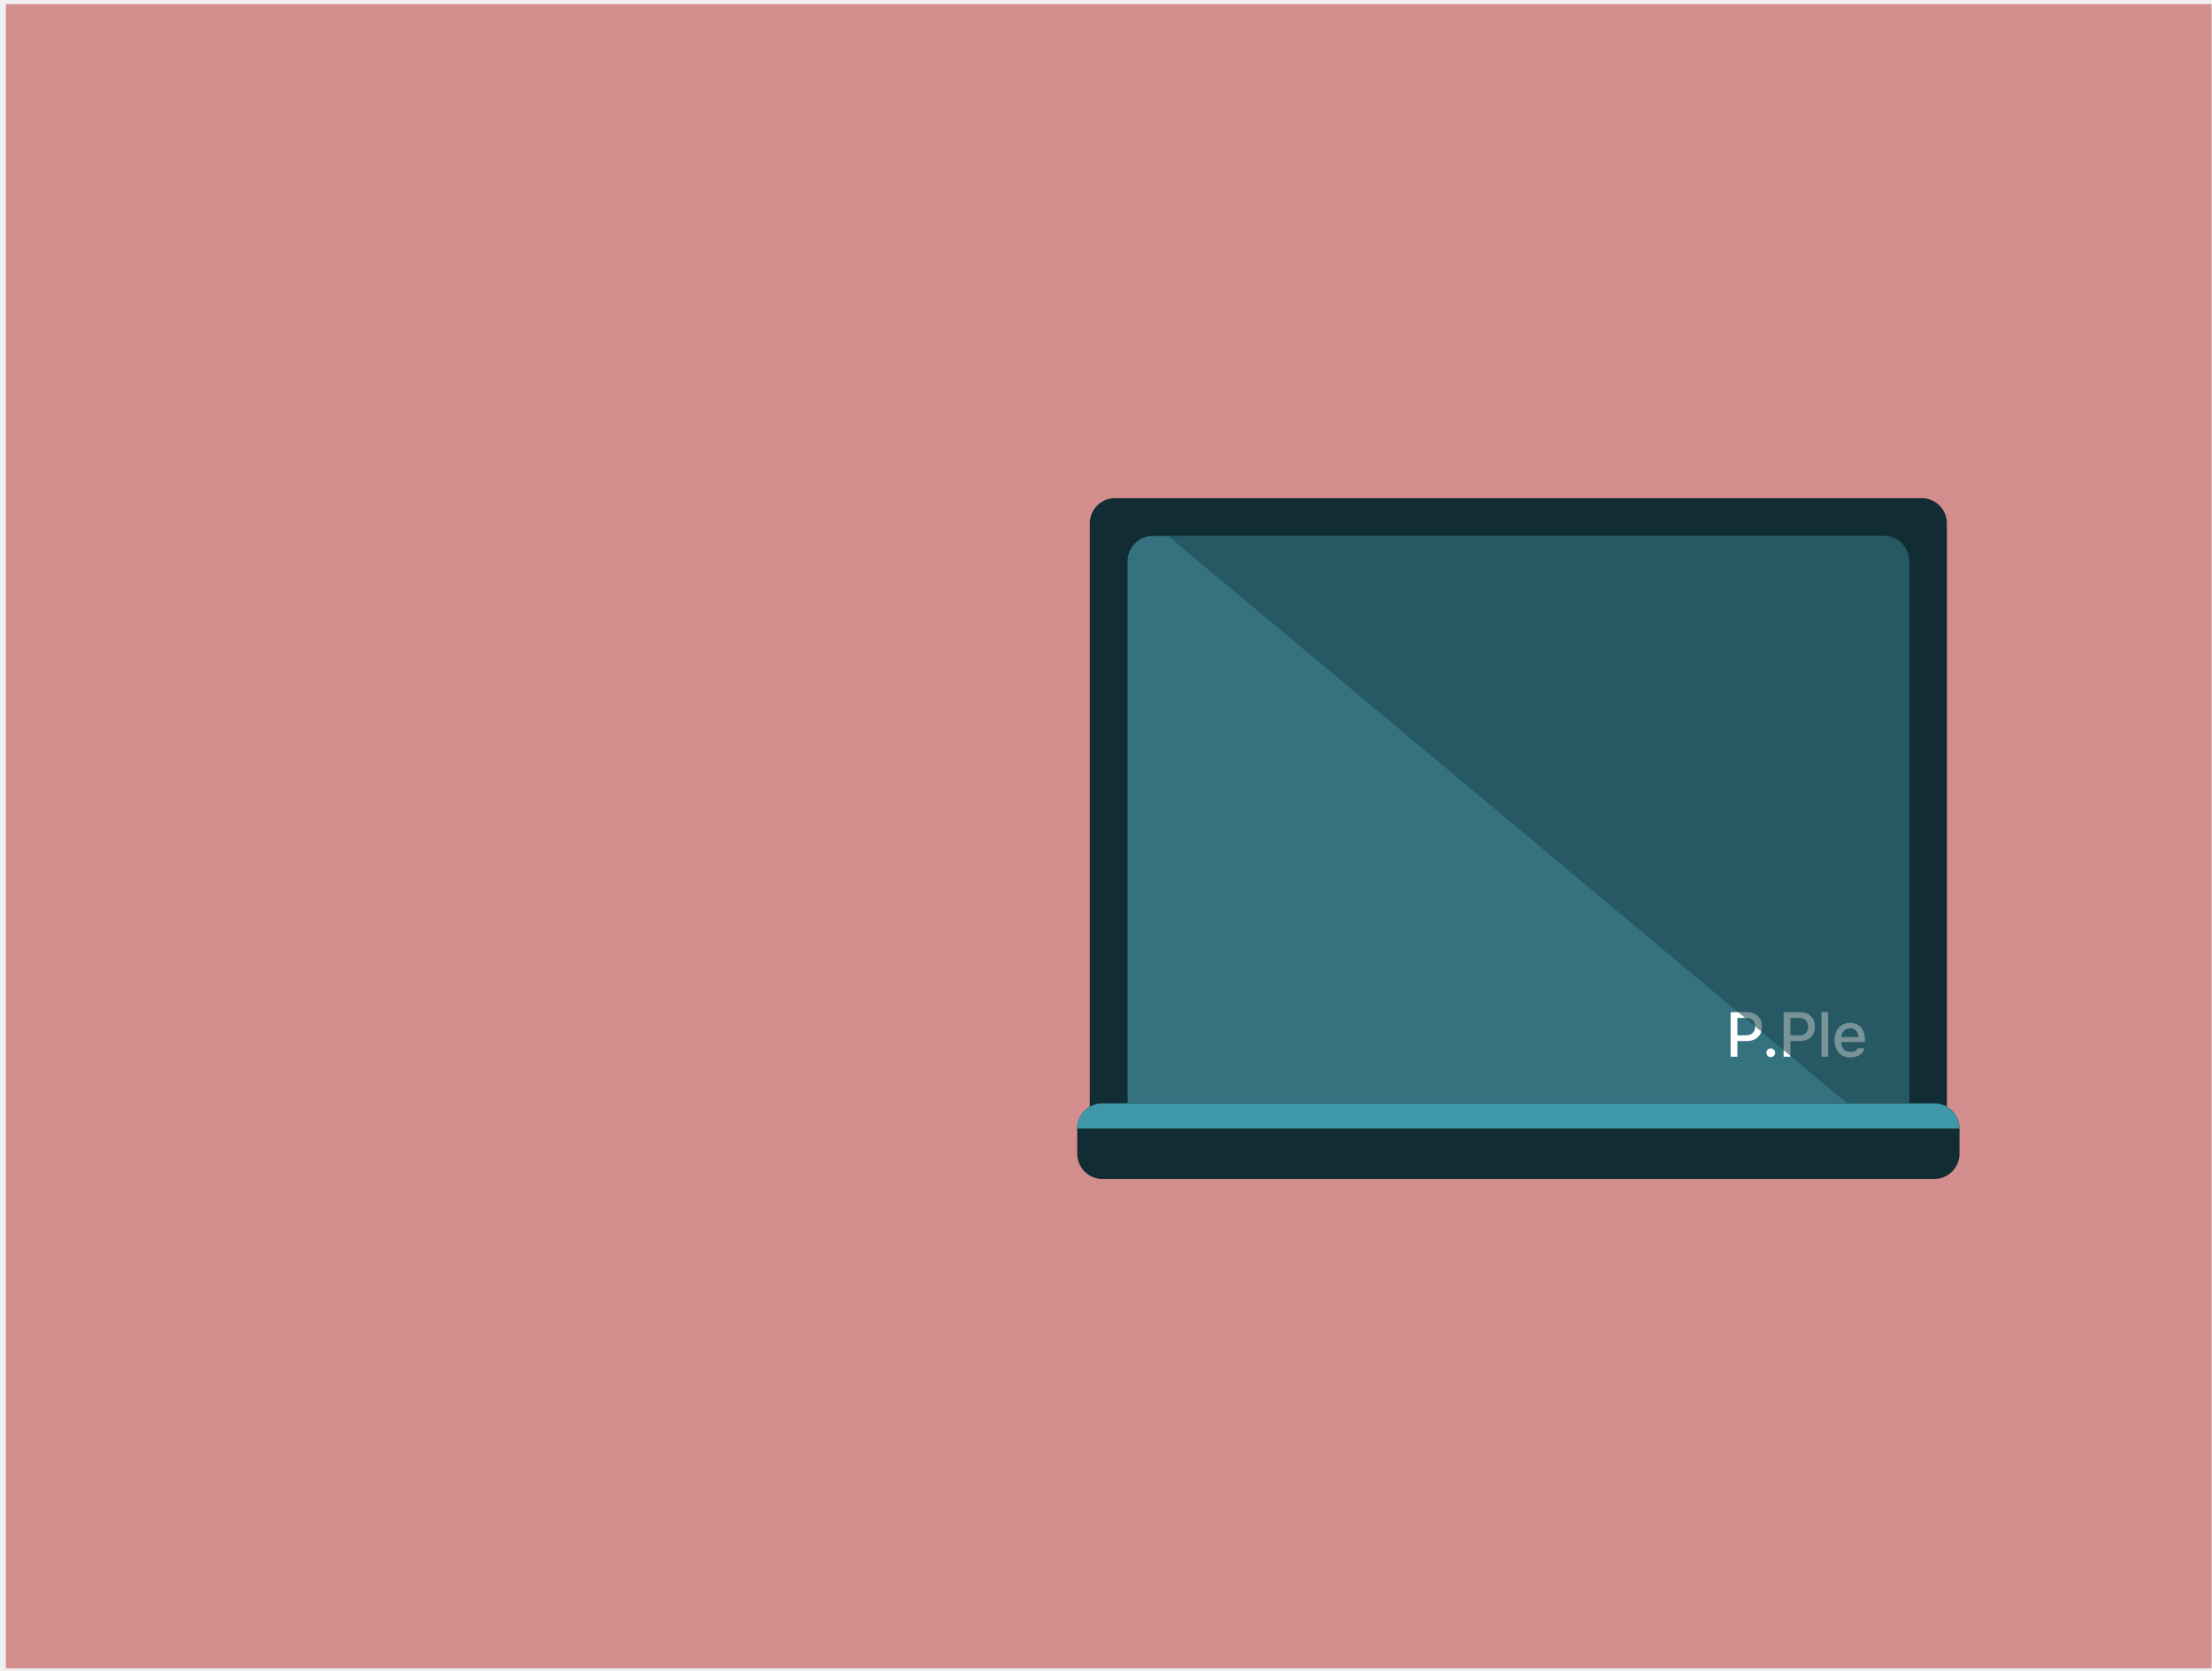
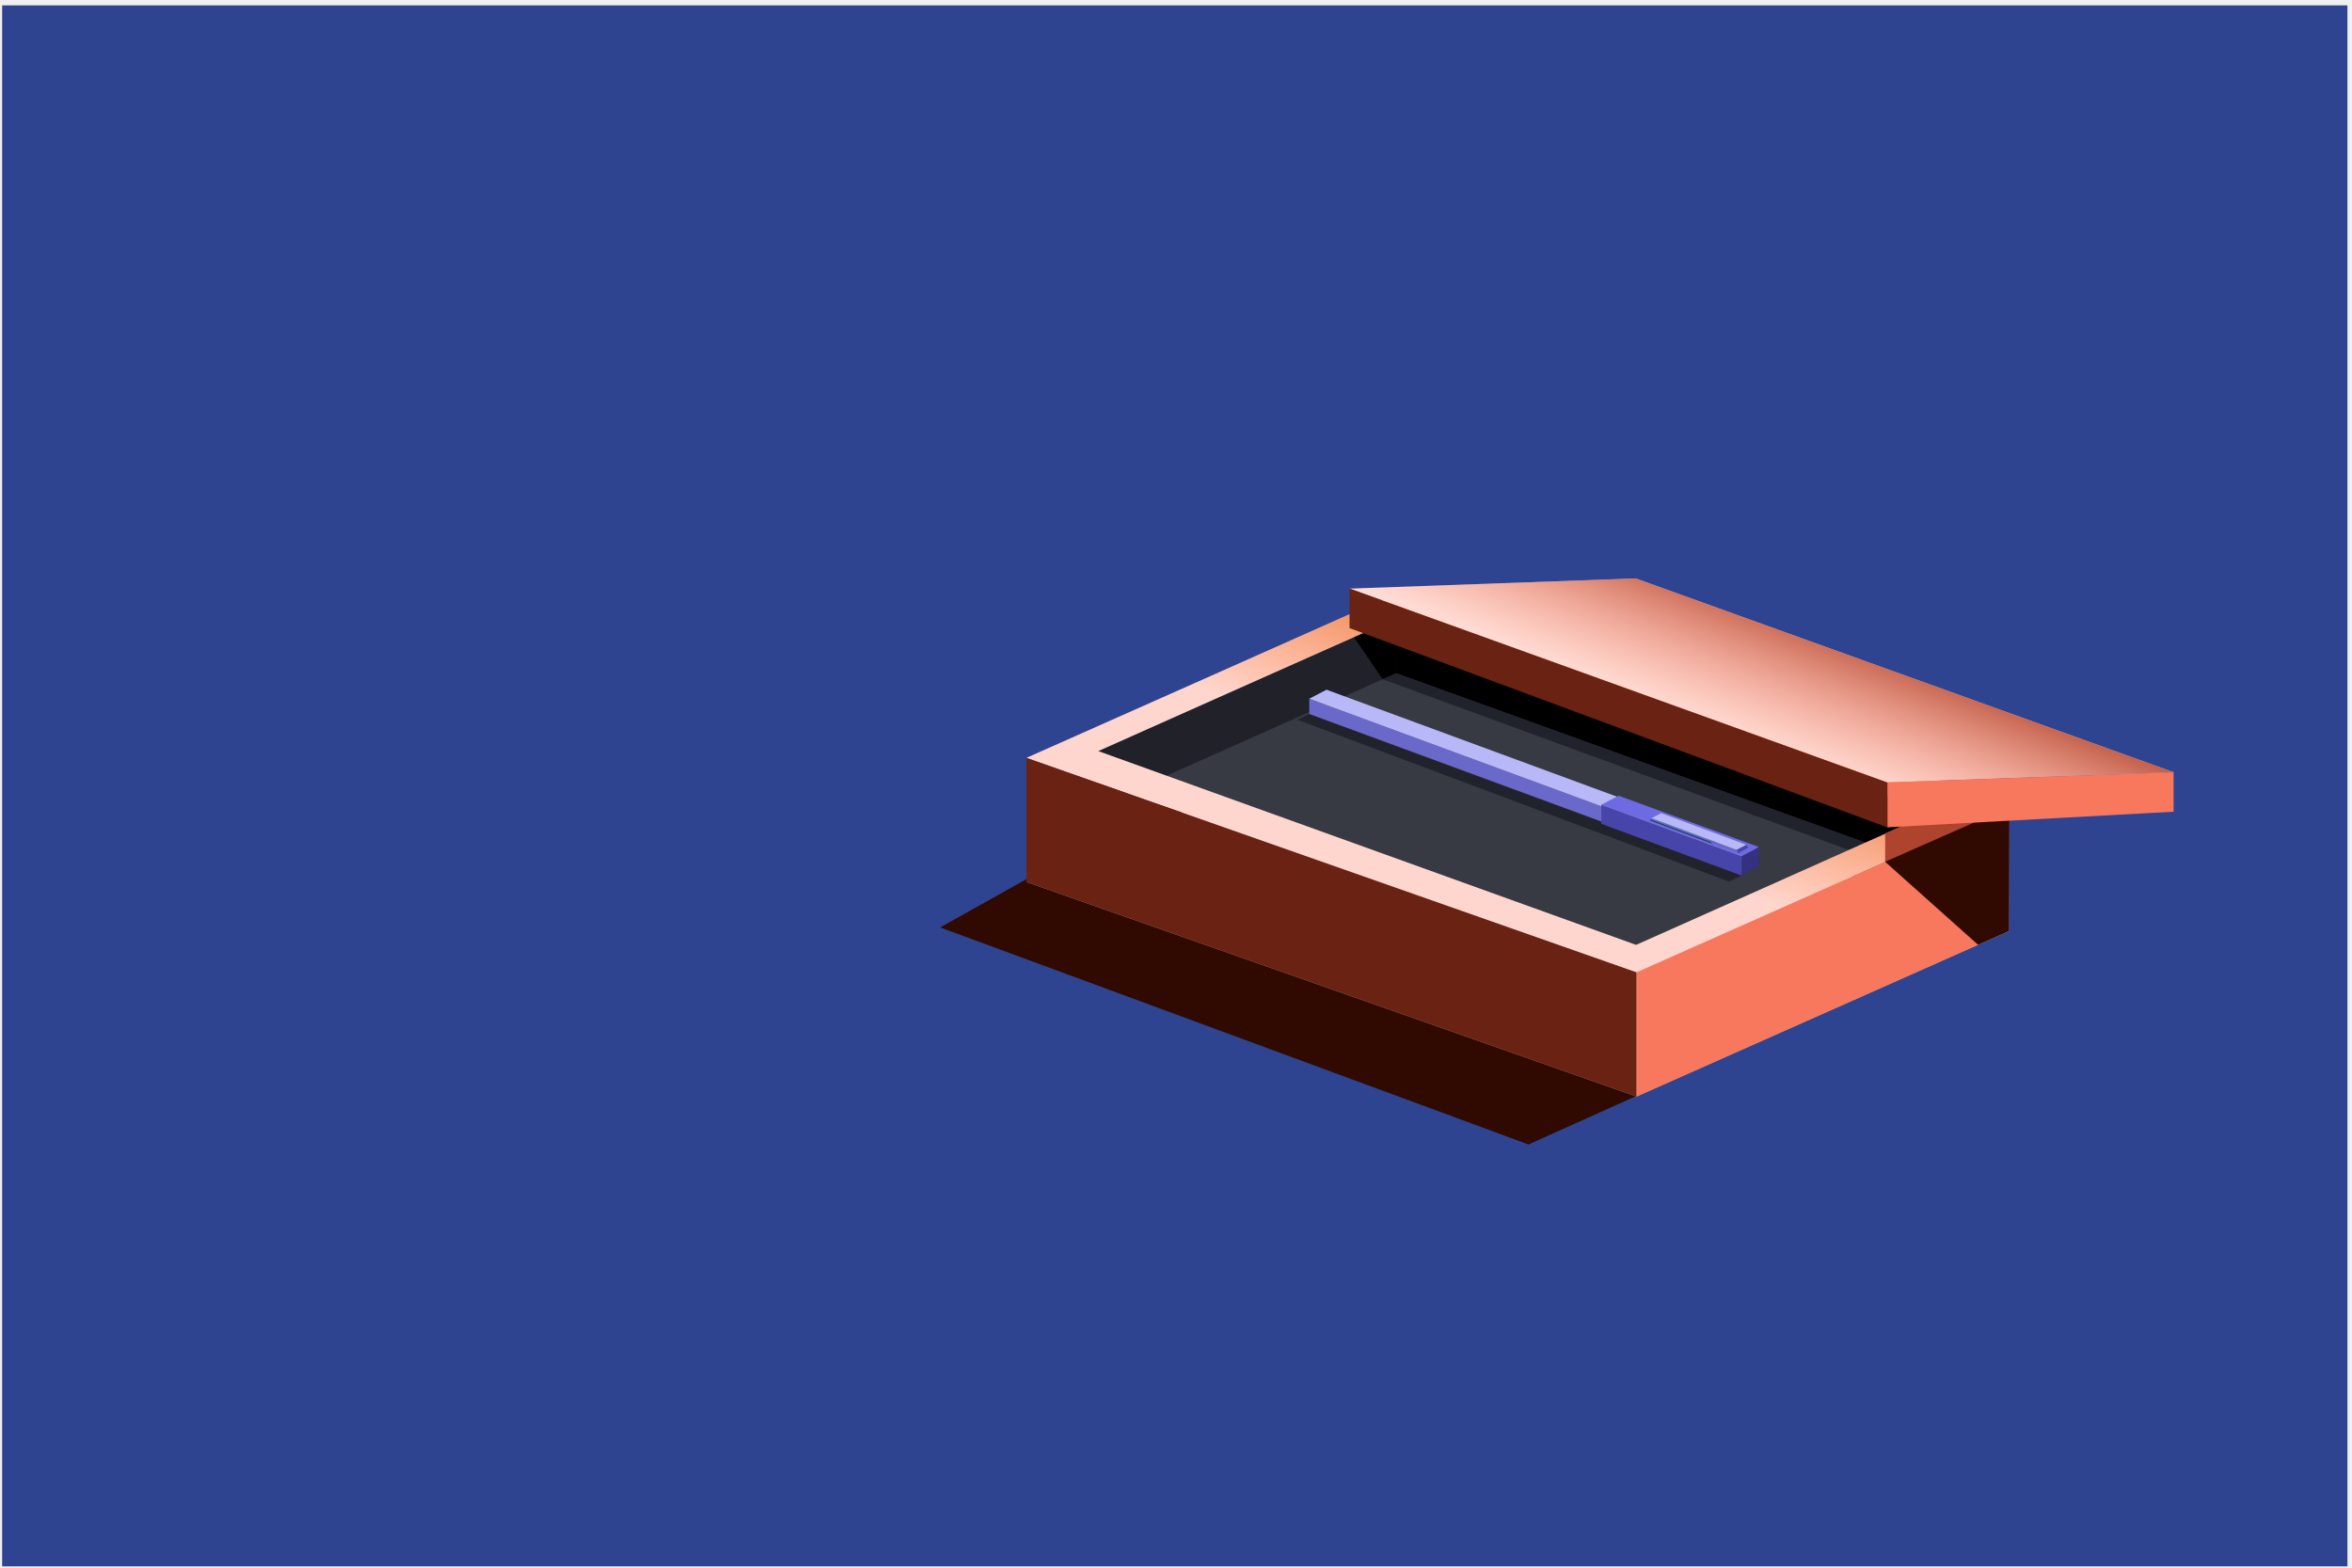
- <svg xmlns="http://www.w3.org/2000/svg" width="351" height="265" viewBox="0 0 351 265" fill="none">
-   <rect x="0.934" y="0.648" width="350" height="264" fill="#D38D8D" />
-   <path d="M172.934 83.022C172.934 80.812 174.724 79.022 176.934 79.022H304.934C307.143 79.022 308.934 80.812 308.934 83.022V177.021H172.934V83.022Z" fill="#112D33" />
-   <path d="M178.934 89.022C178.934 86.812 180.724 85.022 182.934 85.022H298.934C301.143 85.022 302.934 86.812 302.934 89.022V175.021H178.934V89.022Z" fill="#357280" />
-   <path d="M274.615 167.629V160.559H277.135C278.78 160.559 279.586 161.545 279.586 162.854C279.586 164.157 278.775 165.148 277.135 165.148H275.689V167.629H274.615ZM275.689 164.23H277.027C278.067 164.235 278.502 163.649 278.502 162.854C278.502 162.053 278.067 161.481 277.027 161.477H275.689V164.23Z" fill="white" />
-   <path d="M280.982 167.697C280.602 167.692 280.284 167.385 280.289 167.004C280.284 166.623 280.602 166.311 280.982 166.311C281.358 166.311 281.671 166.623 281.676 167.004C281.671 167.385 281.358 167.692 280.982 167.697Z" fill="white" />
-   <path d="M283.023 167.629V160.559H285.543C287.188 160.559 287.994 161.545 287.994 162.854C287.994 164.157 287.184 165.148 285.543 165.148H284.098V167.629H283.023ZM284.098 164.23H285.436C286.476 164.235 286.91 163.649 286.91 162.854C286.91 162.053 286.476 161.481 285.436 161.477H284.098V164.23Z" fill="white" />
-   <path d="M290.084 160.559V167.629H289.039V160.559H290.084Z" fill="white" />
-   <path d="M293.639 167.736C292.076 167.736 291.114 166.657 291.119 165.012C291.114 163.381 292.091 162.258 293.57 162.258C294.776 162.258 295.924 163.005 295.924 164.924V165.295H292.154C292.184 166.306 292.779 166.877 293.648 166.877C294.239 166.877 294.625 166.623 294.801 166.301H295.855C295.621 167.16 294.806 167.736 293.639 167.736ZM292.159 164.514H294.898C294.898 163.708 294.376 163.112 293.58 163.117C292.745 163.112 292.203 163.767 292.159 164.514Z" fill="white" />
-   <rect x="170.934" y="175.021" width="140" height="12" rx="4" fill="#112D33" />
-   <path d="M170.934 179.021C170.934 176.812 172.724 175.021 174.934 175.021H306.934C309.143 175.021 310.934 176.812 310.934 179.021H170.934Z" fill="#3E98A9" />
-   <path d="M302.933 175.021V89.022C302.933 86.812 301.142 85.022 298.933 85.022H185.332L293.115 175.021H302.933Z" fill="#1D4953" fill-opacity="0.59" />
+ <svg xmlns="http://www.w3.org/2000/svg" width="351" height="234" viewBox="0 0 351 234" fill="none">
+   <rect x="0.32" y="0.801" width="350" height="233" fill="#2E4491" />
+   <path d="M140.309 138.432L228.103 170.828L298.481 139.178L204.414 102.535L140.309 138.432Z" fill="#300901" />
+   <path d="M153.17 131.645L244.236 163.673L299.802 138.977L208.736 106.949L153.17 131.645Z" fill="#B0B0B0" />
+   <path d="M163.838 115.558L244.103 144.487L288.556 124.663L208.291 95.734L163.838 115.558Z" fill="#373943" />
+   <path d="M208.348 100.517L288.613 129.446L288.613 121.214L208.348 92.285L208.348 100.517Z" fill="#4A4D5B" />
+   <path d="M208.341 100.499L163.944 120.304L163.943 112.09L208.341 92.285L208.341 100.499Z" fill="#202129" />
+   <path d="M208.34 100.499L206.348 101.39L202.047 95.084L208.34 92.285L208.34 100.499Z" fill="black" />
+   <path d="M208.342 100.499L283.947 127.813V119.421L208.342 92.285L208.342 100.499Z" fill="black" />
+   <path d="M208.339 100.5L279.821 126.273L277.025 127.277L206.352 101.393L208.339 100.5Z" fill="#21232C" />
+   <path fill-rule="evenodd" clip-rule="evenodd" d="M244.236 145.149L153.17 113.122L208.736 88.426L299.802 120.453L244.236 145.149ZM244.162 141.037L163.898 112.108L208.35 92.284L288.615 121.213L244.162 141.037Z" fill="#FFD6CD" />
+   <path fill-rule="evenodd" clip-rule="evenodd" d="M244.236 145.149L153.17 113.122L208.736 88.426L299.802 120.453L244.236 145.149ZM244.162 141.037L163.898 112.108L208.35 92.284L288.615 121.213L244.162 141.037Z" fill="url(#paint0_linear_569_27165)" />
+   <path d="M153.17 113.125L244.236 145.147V163.675L153.17 131.647V113.125Z" fill="#6A2213" />
+   <path d="M299.802 120.453L244.236 145.148V163.671L299.802 138.975V120.453Z" fill="#F7785C" />
+   <path d="M193.631 107.436L258.057 131.599L262.334 129.362L196.778 105.891L193.631 107.436Z" fill="#21232C" />
+   <path d="M195.385 104.297L259.897 128.056L259.897 130.331L195.385 106.571L195.385 104.297Z" fill="#6A68C8" />
+   <path d="M195.385 104.295L259.897 128.054L262.478 126.709L197.966 102.949L195.385 104.295Z" fill="#B8B7F8" />
+   <path d="M238.971 120.115L259.894 127.772L262.475 126.426L241.552 118.77L238.971 120.115Z" fill="#6E6BE2" />
+   <path d="M246.152 122.442L255.597 125.979L257.043 125.228L247.598 121.691L246.152 122.442Z" fill="#1C4664" />
+   <path d="M259.38 127.367L259.148 126.841L260.595 126.09L260.89 126.527L259.38 127.367Z" fill="#4745A9" />
+   <path d="M246.438 122.121L259.15 126.84L259.38 127.369L255.495 125.933L255.282 125.662L246.15 122.251L246.438 122.121Z" fill="#6A68C8" />
+   <path d="M246.438 122.122L259.149 126.841L260.595 126.09L247.883 121.371L246.438 122.122Z" fill="#B8B7F8" />
+   <path d="M246.433 122.122L246.162 122.246L247.609 121.495L247.88 121.371L246.433 122.122Z" fill="#32688E" />
+   <path d="M259.896 130.667L259.895 127.771L262.476 126.426L262.477 129.322L259.896 130.667Z" fill="#333180" />
+   <path d="M238.971 120.113L259.903 127.792V130.689L238.971 122.968V120.113Z" fill="#4745A9" />
+   <path d="M281.33 128.646L281.33 124.385L289.664 120.742L298.484 121.091L281.33 128.646Z" fill="#AE442E" />
+   <path d="M295.199 141.025L281.312 128.621L299.861 120.445L299.802 138.975L295.199 141.025Z" fill="#300901" />
+   <path d="M201.395 87.858L281.659 116.787L324.379 115.273L244.114 86.344L201.395 87.858Z" fill="#FFDBD3" />
+   <path d="M201.395 87.858L281.659 116.787L324.379 115.273L244.114 86.344L201.395 87.858Z" fill="url(#paint1_linear_569_27165)" />
+   <path d="M281.658 123.488V116.784L324.378 115.27L324.379 121.159L281.658 123.488Z" fill="#F7785C" />
+   <path d="M281.669 123.509V116.805L201.395 87.859L201.396 93.749L281.669 123.509Z" fill="#6A2213" />
+   <defs>
+     <linearGradient id="paint0_linear_569_27165" x1="266.691" y1="105.373" x2="256.605" y2="132.028" gradientUnits="userSpaceOnUse">
+       <stop stop-color="#E37033" />
+       <stop offset="1" stop-color="#FF7A34" stop-opacity="0" />
+       <stop offset="1" stop-color="#512D1A" stop-opacity="0" />
+     </linearGradient>
+     <linearGradient id="paint1_linear_569_27165" x1="270.005" y1="90.246" x2="261.792" y2="110.849" gradientUnits="userSpaceOnUse">
+       <stop stop-color="#AE442E" />
+       <stop offset="1" stop-color="#F7785C" stop-opacity="0" />
+     </linearGradient>
+   </defs>
</svg>
